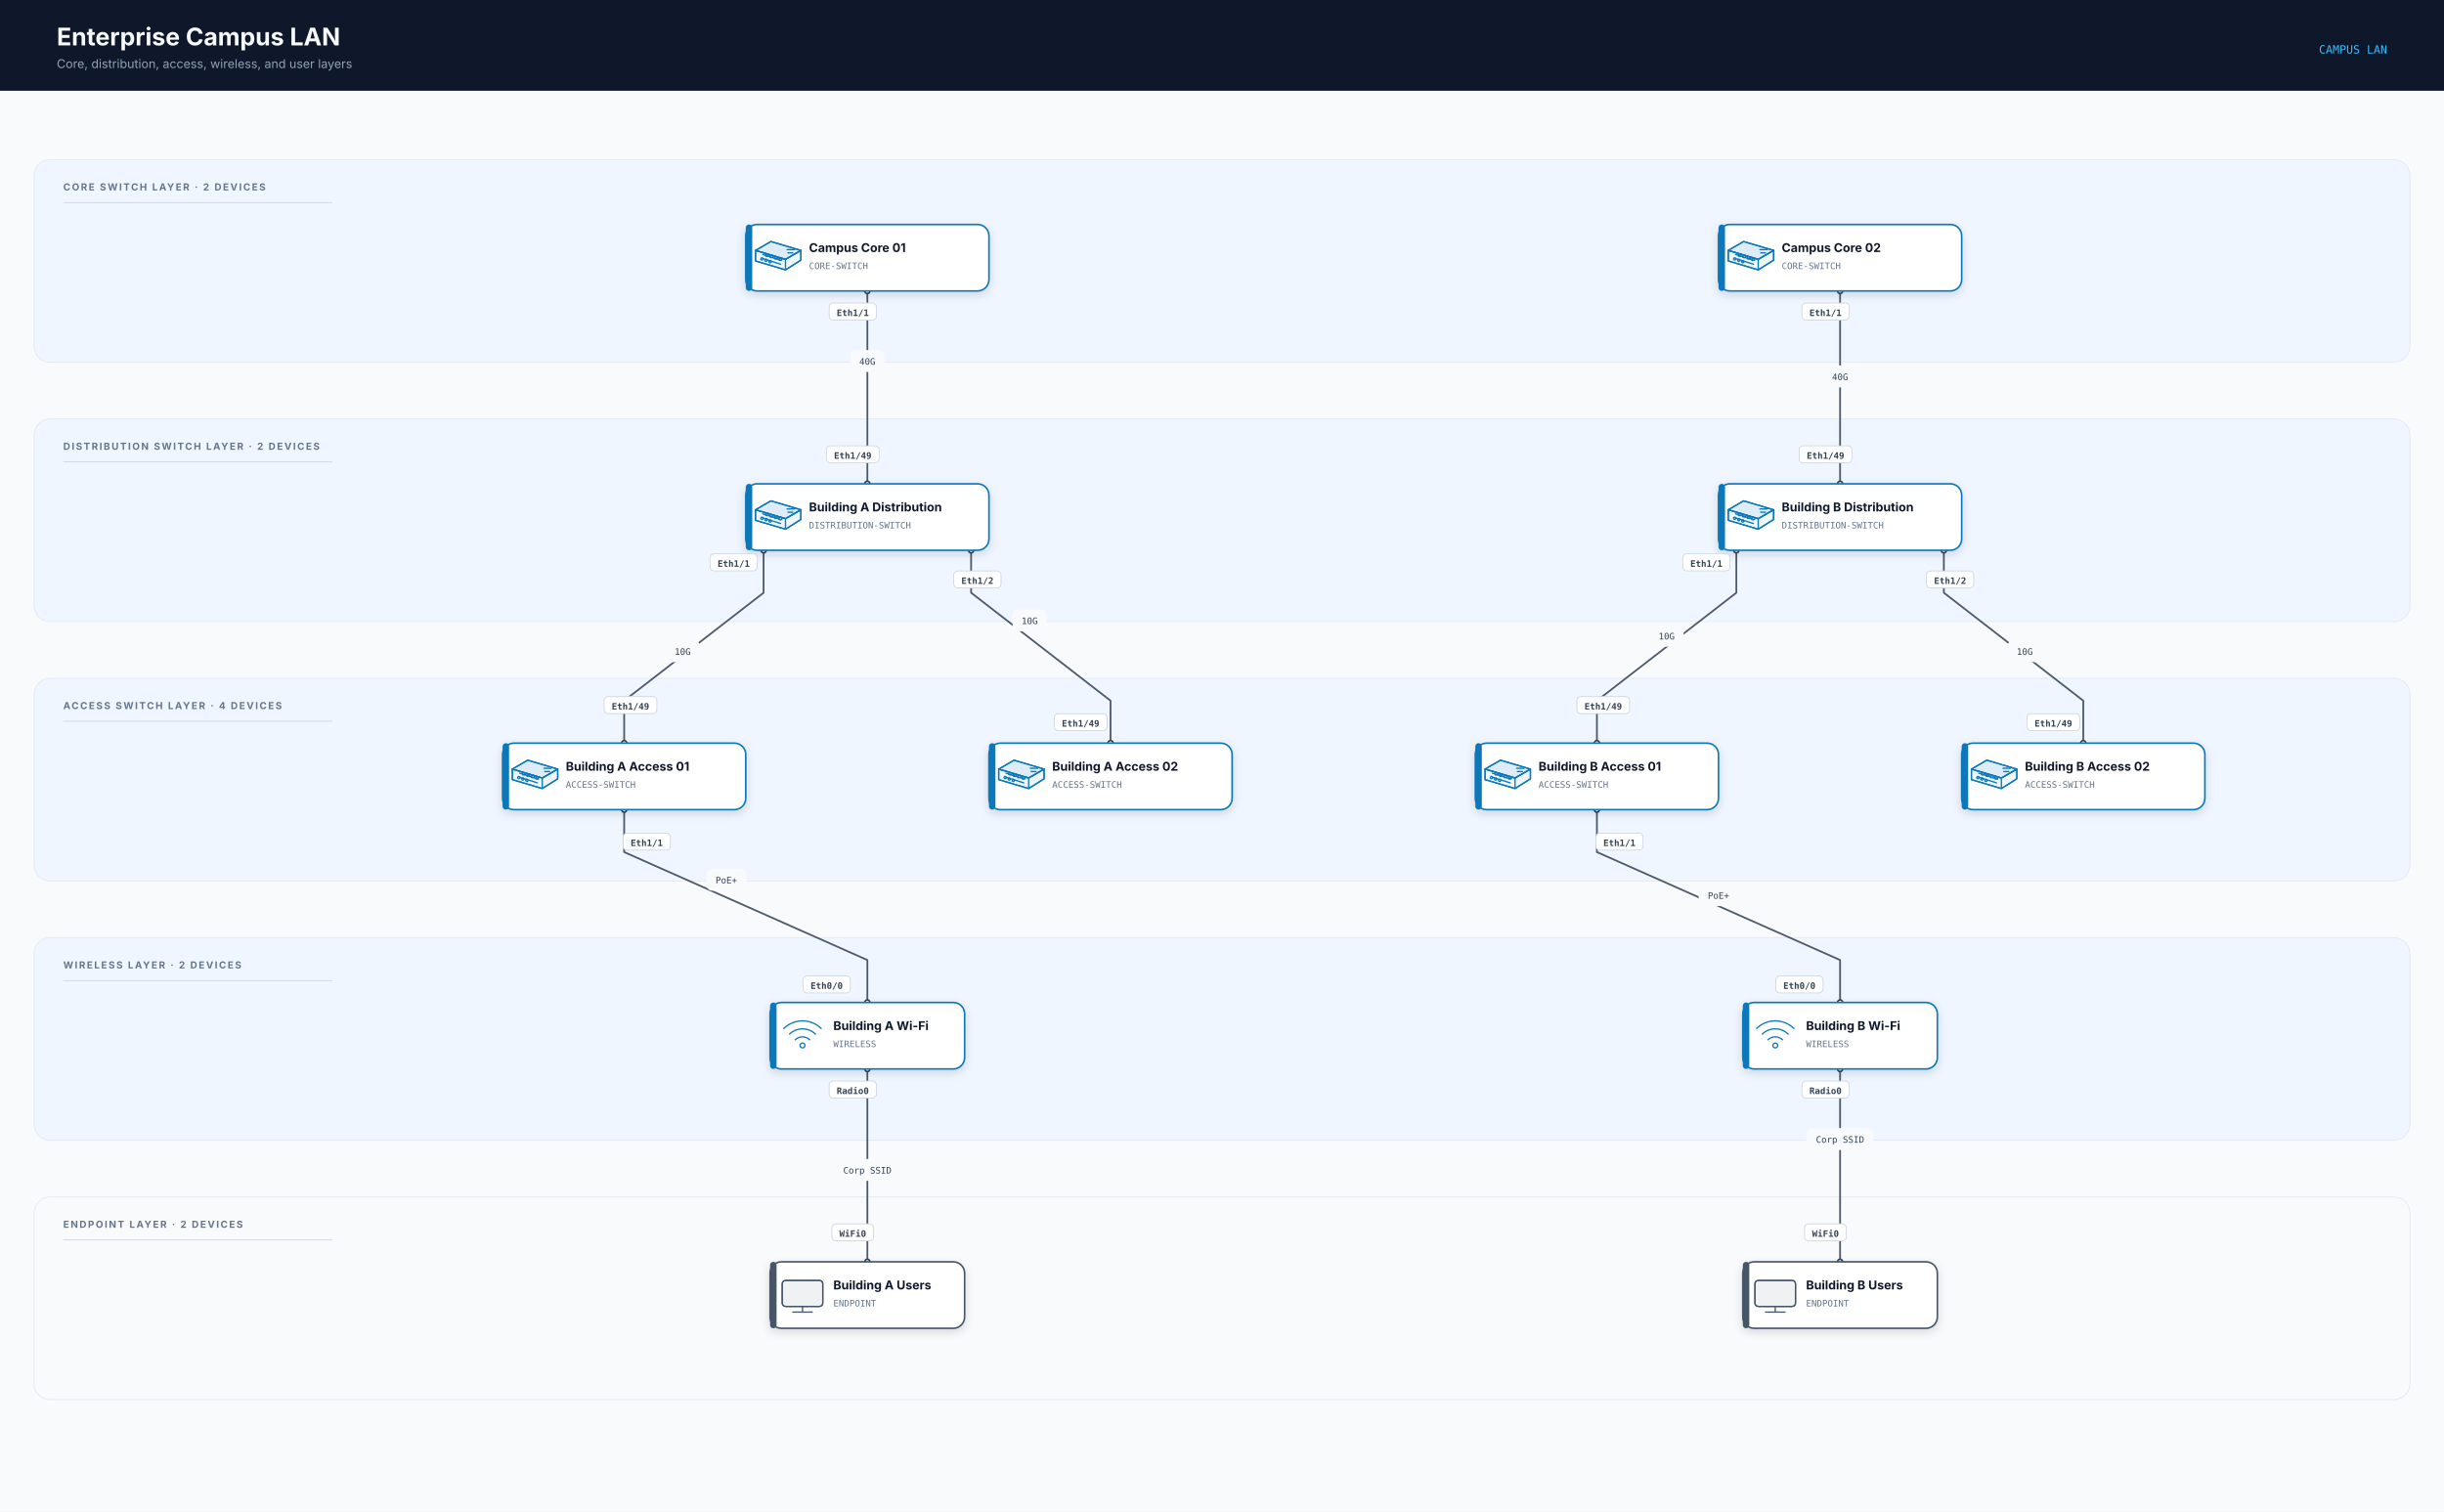
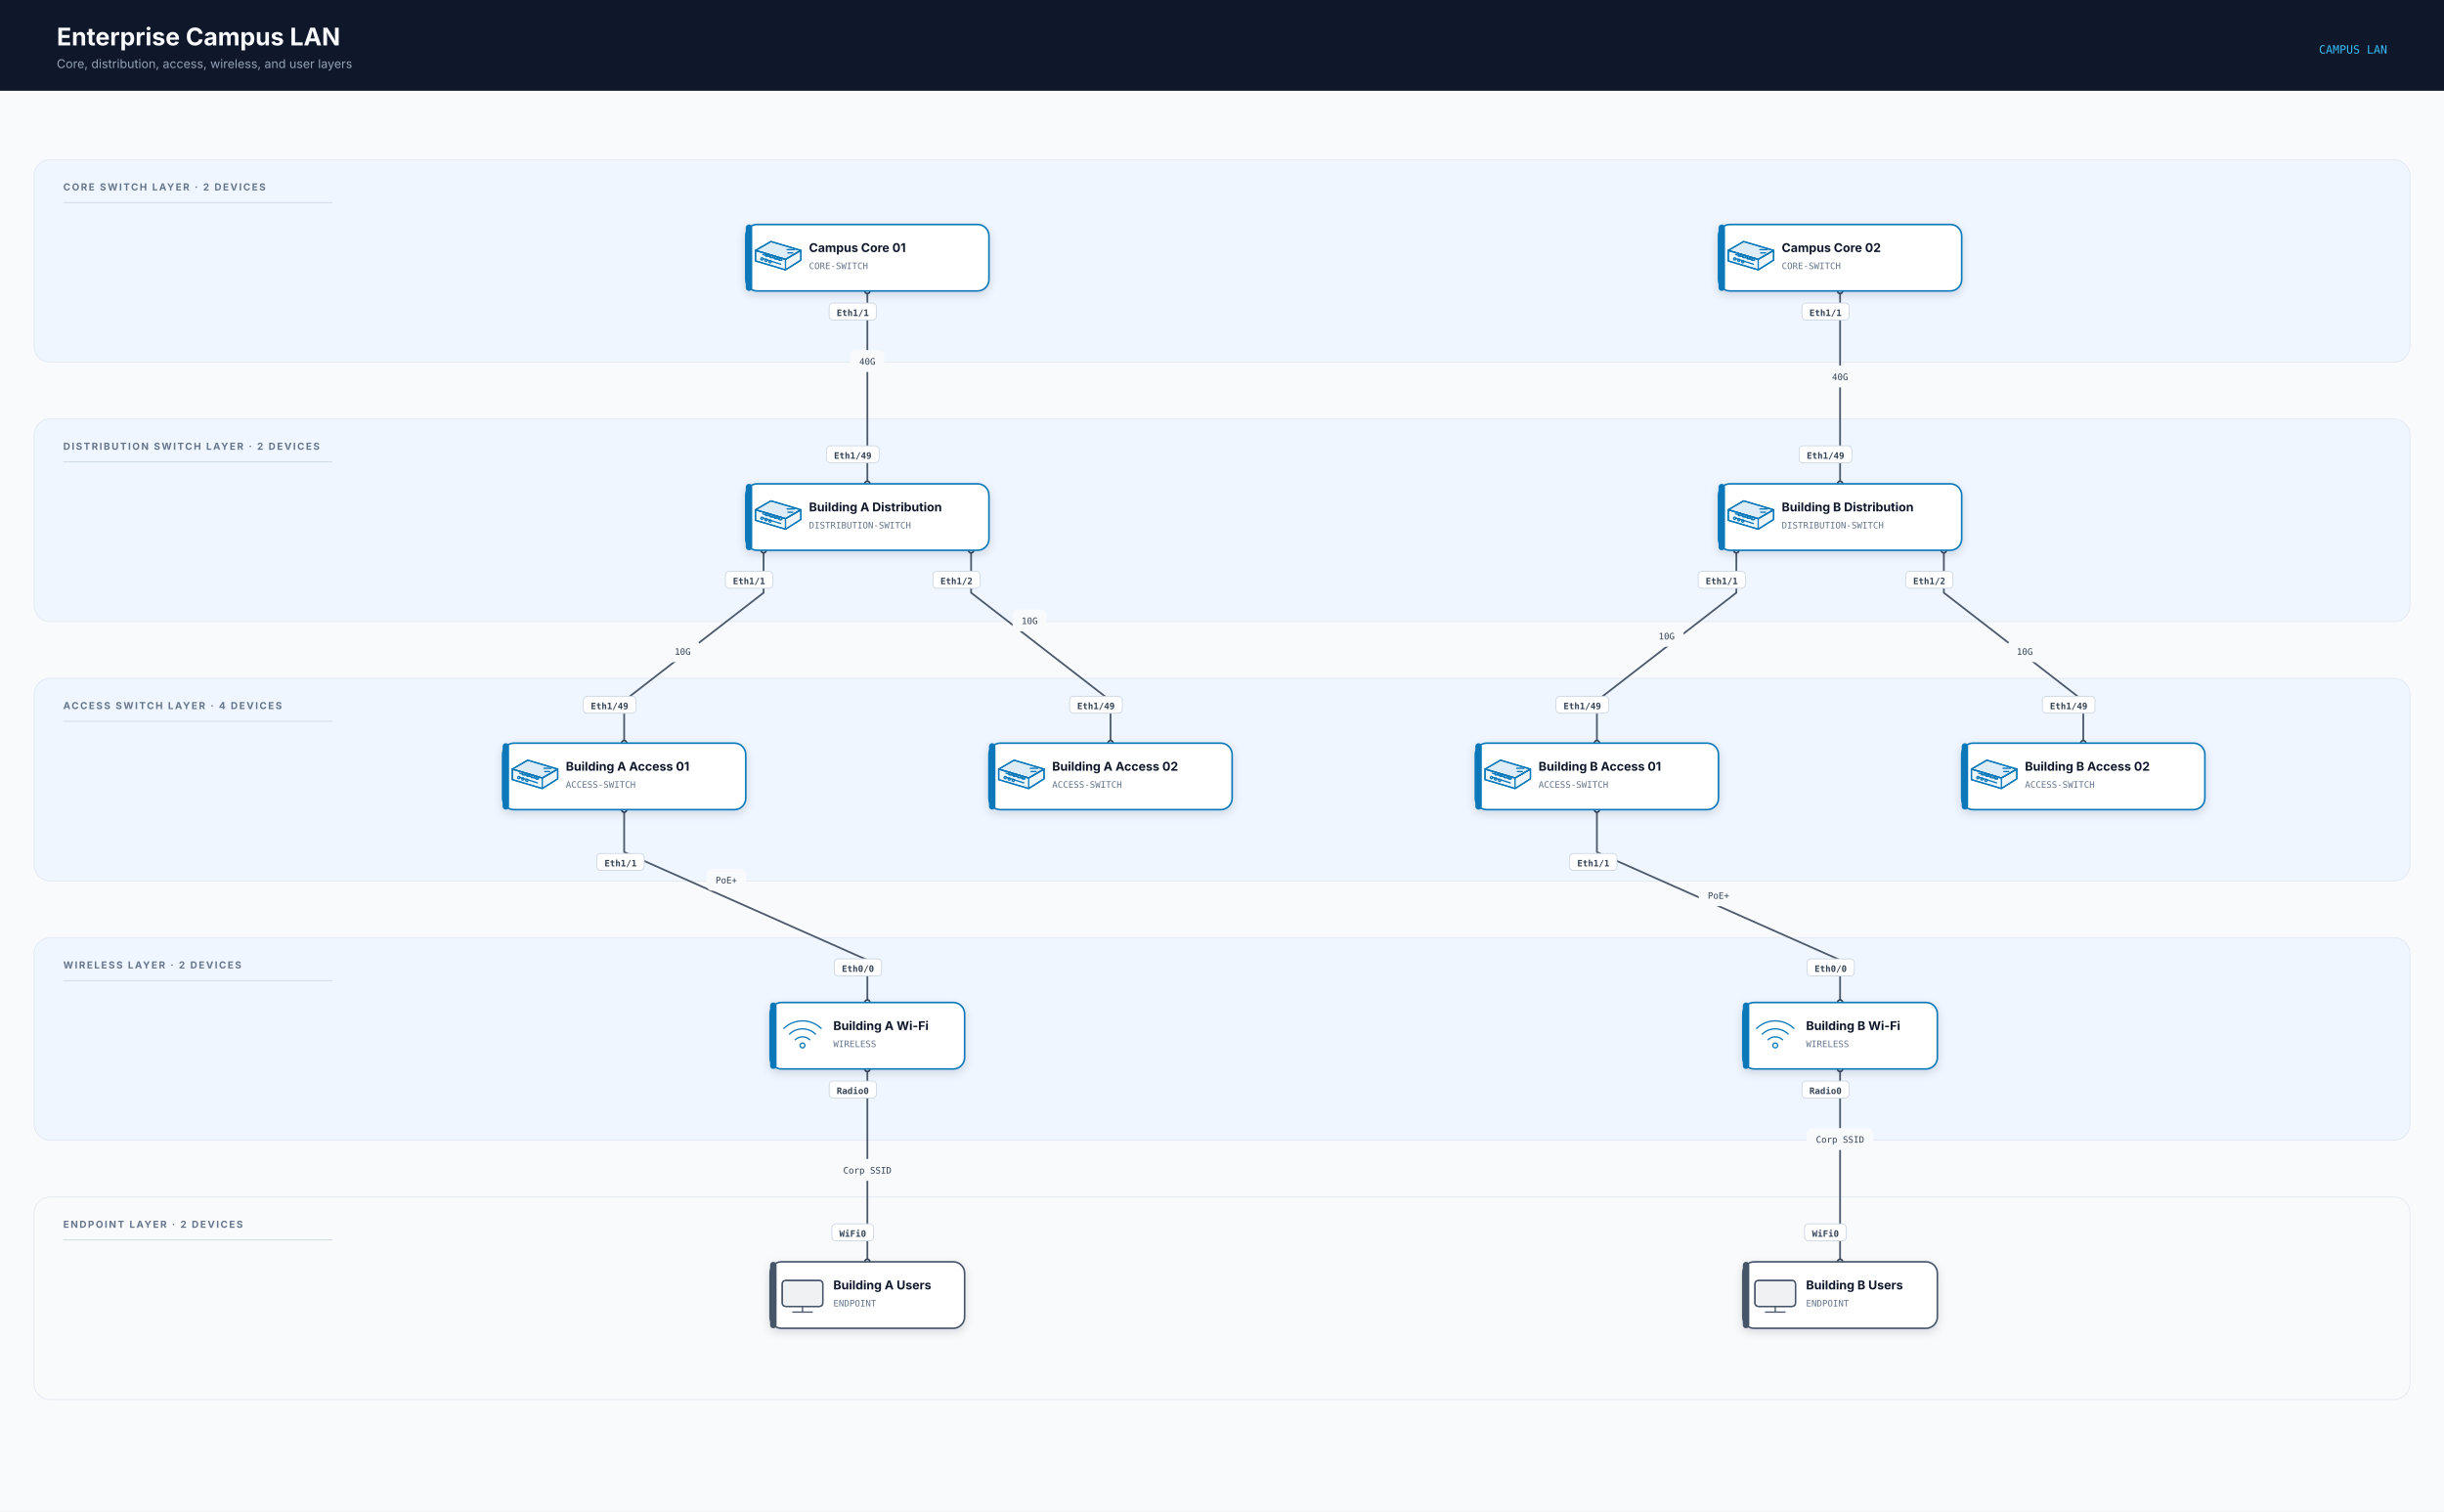
<svg xmlns="http://www.w3.org/2000/svg" class="theme-light" width="3015" height="1865" viewBox="0 0 3015 1865" role="img" shape-rendering="geometricPrecision">
  <defs>
    <filter id="shadow" x="-20%" y="-20%" width="140%" height="150%">
      <feDropShadow dx="0" dy="4" stdDeviation="6" flood-color="#0f172a" flood-opacity=".14" />
    </filter>
  </defs>
  <rect width="100%" height="100%" fill="#f8fafc" />
  <rect x="0" y="0" width="3015" height="112" fill="#0f172a" />
  <text x="70" y="56" fill="#f8fafc" font-family="Inter,Segoe UI,sans-serif" font-size="30" font-weight="700">Enterprise Campus LAN</text>
  <text x="70" y="84" fill="#94a3b8" font-family="Inter,Segoe UI,sans-serif" font-size="15">Core, distribution, access, wireless, and user layers</text>
  <text x="2945" y="66" text-anchor="end" fill="#38bdf8" font-family="ui-monospace,SFMono-Regular,monospace" font-size="14">CAMPUS LAN</text>
  <rect x="42" y="197.0" width="2931.0" height="250.0" rx="20" fill="#eff6ff" stroke="#e2e8f0" />
  <rect x="42" y="517.0" width="2931.0" height="250.0" rx="20" fill="#eff6ff" stroke="#e2e8f0" />
  <rect x="42" y="837.0" width="2931.0" height="250.0" rx="20" fill="#eff6ff" stroke="#e2e8f0" />
  <rect x="42" y="1157.0" width="2931.0" height="250.0" rx="20" fill="#eff6ff" stroke="#e2e8f0" />
  <rect x="42" y="1477.0" width="2931.0" height="250.0" rx="20" fill="#f8fafc" stroke="#e2e8f0" />
  <g id="row-headings">
    <g class="row-heading row-heading-core-switch">
      <path d="M78 250.0 H410" stroke="#cbd5e1" stroke-width="1" />
      <text x="78" y="235.0" fill="#64748b" font-family="Inter,Segoe UI,sans-serif" font-size="12" font-weight="700" letter-spacing="1.8">CORE SWITCH LAYER · 2 DEVICES</text>
    </g>
    <g class="row-heading row-heading-distribution-switch">
      <path d="M78 570.0 H410" stroke="#cbd5e1" stroke-width="1" />
      <text x="78" y="555.0" fill="#64748b" font-family="Inter,Segoe UI,sans-serif" font-size="12" font-weight="700" letter-spacing="1.8">DISTRIBUTION SWITCH LAYER · 2 DEVICES</text>
    </g>
    <g class="row-heading row-heading-access-switch">
      <path d="M78 890.0 H410" stroke="#cbd5e1" stroke-width="1" />
      <text x="78" y="875.0" fill="#64748b" font-family="Inter,Segoe UI,sans-serif" font-size="12" font-weight="700" letter-spacing="1.8">ACCESS SWITCH LAYER · 4 DEVICES</text>
    </g>
    <g class="row-heading row-heading-wireless">
      <path d="M78 1210.0 H410" stroke="#cbd5e1" stroke-width="1" />
      <text x="78" y="1195.0" fill="#64748b" font-family="Inter,Segoe UI,sans-serif" font-size="12" font-weight="700" letter-spacing="1.8">WIRELESS LAYER · 2 DEVICES</text>
    </g>
    <g class="row-heading row-heading-endpoint">
      <path d="M78 1530.0 H410" stroke="#cbd5e1" stroke-width="1" />
      <text x="78" y="1515.0" fill="#64748b" font-family="Inter,Segoe UI,sans-serif" font-size="12" font-weight="700" letter-spacing="1.8">ENDPOINT LAYER · 2 DEVICES</text>
    </g>
  </g>
  <g id="links">
    <g id="link-1" data-netdiag-kind="link">
      <path d="M 1070.0 359.0 V 411.4 L 1070.0 544.6 V 597.0" fill="none" stroke="#334155" stroke-width="2.2" stroke-linecap="round" stroke-linejoin="round" opacity=".86" />
      <circle cx="1070.0" cy="359.0" r="3.2" fill="#ffffff" stroke="#334155" stroke-width="2" />
      <circle cx="1070.0" cy="597.0" r="3.2" fill="#ffffff" stroke="#334155" stroke-width="2" />
    </g>
    <g id="link-2" data-netdiag-kind="link">
      <path d="M 2270.0 359.0 V 411.4 L 2270.0 544.6 V 597.0" fill="none" stroke="#334155" stroke-width="2.2" stroke-linecap="round" stroke-linejoin="round" opacity=".86" />
      <circle cx="2270.0" cy="359.0" r="3.2" fill="#ffffff" stroke="#334155" stroke-width="2" />
      <circle cx="2270.0" cy="597.0" r="3.2" fill="#ffffff" stroke="#334155" stroke-width="2" />
    </g>
    <g id="link-3" data-netdiag-kind="link">
      <path d="M 942.0 679.0 V 731.4 L 770.0 864.6 V 917.0" fill="none" stroke="#334155" stroke-width="2.2" stroke-linecap="round" stroke-linejoin="round" opacity=".86" />
      <circle cx="942.0" cy="679.0" r="3.2" fill="#ffffff" stroke="#334155" stroke-width="2" />
      <circle cx="770.0" cy="917.0" r="3.2" fill="#ffffff" stroke="#334155" stroke-width="2" />
    </g>
    <g id="link-4" data-netdiag-kind="link">
      <path d="M 1198.0 679.0 V 731.4 L 1370.0 864.6 V 917.0" fill="none" stroke="#334155" stroke-width="2.2" stroke-linecap="round" stroke-linejoin="round" opacity=".86" />
      <circle cx="1198.0" cy="679.0" r="3.2" fill="#ffffff" stroke="#334155" stroke-width="2" />
      <circle cx="1370.0" cy="917.0" r="3.2" fill="#ffffff" stroke="#334155" stroke-width="2" />
    </g>
    <g id="link-5" data-netdiag-kind="link">
      <path d="M 2142.0 679.0 V 731.4 L 1970.0 864.6 V 917.0" fill="none" stroke="#334155" stroke-width="2.2" stroke-linecap="round" stroke-linejoin="round" opacity=".86" />
      <circle cx="2142.0" cy="679.0" r="3.2" fill="#ffffff" stroke="#334155" stroke-width="2" />
      <circle cx="1970.0" cy="917.0" r="3.2" fill="#ffffff" stroke="#334155" stroke-width="2" />
    </g>
    <g id="link-6" data-netdiag-kind="link">
      <path d="M 2398.0 679.0 V 731.4 L 2570.0 864.6 V 917.0" fill="none" stroke="#334155" stroke-width="2.2" stroke-linecap="round" stroke-linejoin="round" opacity=".86" />
      <circle cx="2398.0" cy="679.0" r="3.2" fill="#ffffff" stroke="#334155" stroke-width="2" />
      <circle cx="2570.0" cy="917.0" r="3.2" fill="#ffffff" stroke="#334155" stroke-width="2" />
    </g>
    <g id="link-7" data-netdiag-kind="link">
      <path d="M 770.0 999.0 V 1051.4 L 1070.0 1184.6 V 1237.0" fill="none" stroke="#334155" stroke-width="2.2" stroke-linecap="round" stroke-linejoin="round" opacity=".86" />
      <circle cx="770.0" cy="999.0" r="3.2" fill="#ffffff" stroke="#334155" stroke-width="2" />
      <circle cx="1070.0" cy="1237.0" r="3.2" fill="#ffffff" stroke="#334155" stroke-width="2" />
    </g>
    <g id="link-8" data-netdiag-kind="link">
      <path d="M 1970.0 999.0 V 1051.4 L 2270.0 1184.6 V 1237.0" fill="none" stroke="#334155" stroke-width="2.2" stroke-linecap="round" stroke-linejoin="round" opacity=".86" />
      <circle cx="1970.0" cy="999.0" r="3.2" fill="#ffffff" stroke="#334155" stroke-width="2" />
      <circle cx="2270.0" cy="1237.0" r="3.2" fill="#ffffff" stroke="#334155" stroke-width="2" />
    </g>
    <g id="link-9" data-netdiag-kind="link">
      <path d="M 1070.0 1319.0 V 1371.4 L 1070.0 1504.6 V 1557.0" fill="none" stroke="#334155" stroke-width="2.2" stroke-linecap="round" stroke-linejoin="round" opacity=".86" />
      <circle cx="1070.0" cy="1319.0" r="3.2" fill="#ffffff" stroke="#334155" stroke-width="2" />
      <circle cx="1070.0" cy="1557.0" r="3.2" fill="#ffffff" stroke="#334155" stroke-width="2" />
    </g>
    <g id="link-10" data-netdiag-kind="link">
      <path d="M 2270.0 1319.0 V 1371.4 L 2270.0 1504.6 V 1557.0" fill="none" stroke="#334155" stroke-width="2.2" stroke-linecap="round" stroke-linejoin="round" opacity=".86" />
      <circle cx="2270.0" cy="1319.0" r="3.2" fill="#ffffff" stroke="#334155" stroke-width="2" />
      <circle cx="2270.0" cy="1557.0" r="3.2" fill="#ffffff" stroke="#334155" stroke-width="2" />
    </g>
  </g>
  <g id="nodes">
    <g id="access-a1" data-netdiag-kind="node" filter="url(#shadow)">
      <rect x="620.0" y="917.0" width="300.0" height="82.0" rx="14" fill="#ffffff" stroke="#0878b9" stroke-width="2" />
      <rect x="620.0" y="917.0" width="8" height="82.0" rx="4" fill="#0878b9" />
      <g class="device-icon device-icon-access-switch" transform="translate(660.0 958.0)" stroke="#0878b9" fill="none" stroke-width="1.6" stroke-linecap="round" stroke-linejoin="round">
        <path d="M-28 -9 -9 -20 28 -9 9 2Z" fill="#0878b9" fill-opacity=".14" />
        <path d="M-28 -9 9 2 28 -9v12L9 15-28 4Z" fill="#0878b9" fill-opacity=".07" />
        <path d="M-28 -9 -9 -20 28 -9 9 2Z" />
        <path d="M-28 -9v13L9 15 28 3v-12M9 2v13" />
        <path d="M-19 -4 3 3M-19 1 3 8" />
        <rect x="-15.5" y="-4.5" width="3.5" height="2.7" rx=".5" />
        <rect x="-10" y="-2.8" width="3.5" height="2.7" rx=".5" />
        <rect x="-4.5" y="-1.1" width="3.5" height="2.7" rx=".5" />
        <rect x="1" y=".6" width="3.5" height="2.7" rx=".5" />
        <circle cx="-20" cy="1.5" r="1.4" />
        <circle cx="-15" cy="3.2" r="1.4" />
        <circle cx="-10" cy="4.9" r="1.4" />
        <path d="M11 -10h9M12 -6h6" />
      </g>
      <text class="node-title" x="698.0" y="951.0" fill="#0f172a" font-family="Inter,Segoe UI,Arial,sans-serif" font-size="15" font-weight="700">Building A Access 01</text>
      <text x="698.0" y="972.0" fill="#64748b" font-family="ui-monospace,SFMono-Regular,monospace" font-size="11">ACCESS-SWITCH</text>
    </g>
    <g id="access-a2" data-netdiag-kind="node" filter="url(#shadow)">
      <rect x="1220.0" y="917.0" width="300.0" height="82.0" rx="14" fill="#ffffff" stroke="#0878b9" stroke-width="2" />
      <rect x="1220.0" y="917.0" width="8" height="82.0" rx="4" fill="#0878b9" />
      <g class="device-icon device-icon-access-switch" transform="translate(1260.0 958.0)" stroke="#0878b9" fill="none" stroke-width="1.6" stroke-linecap="round" stroke-linejoin="round">
        <path d="M-28 -9 -9 -20 28 -9 9 2Z" fill="#0878b9" fill-opacity=".14" />
        <path d="M-28 -9 9 2 28 -9v12L9 15-28 4Z" fill="#0878b9" fill-opacity=".07" />
        <path d="M-28 -9 -9 -20 28 -9 9 2Z" />
        <path d="M-28 -9v13L9 15 28 3v-12M9 2v13" />
        <path d="M-19 -4 3 3M-19 1 3 8" />
        <rect x="-15.5" y="-4.5" width="3.5" height="2.7" rx=".5" />
        <rect x="-10" y="-2.8" width="3.5" height="2.7" rx=".5" />
        <rect x="-4.5" y="-1.1" width="3.5" height="2.7" rx=".5" />
        <rect x="1" y=".6" width="3.5" height="2.7" rx=".5" />
        <circle cx="-20" cy="1.5" r="1.4" />
        <circle cx="-15" cy="3.2" r="1.4" />
        <circle cx="-10" cy="4.9" r="1.4" />
        <path d="M11 -10h9M12 -6h6" />
      </g>
      <text class="node-title" x="1298.0" y="951.0" fill="#0f172a" font-family="Inter,Segoe UI,Arial,sans-serif" font-size="15" font-weight="700">Building A Access 02</text>
      <text x="1298.0" y="972.0" fill="#64748b" font-family="ui-monospace,SFMono-Regular,monospace" font-size="11">ACCESS-SWITCH</text>
    </g>
    <g id="access-b1" data-netdiag-kind="node" filter="url(#shadow)">
      <rect x="1820.0" y="917.0" width="300.0" height="82.0" rx="14" fill="#ffffff" stroke="#0878b9" stroke-width="2" />
      <rect x="1820.0" y="917.0" width="8" height="82.0" rx="4" fill="#0878b9" />
      <g class="device-icon device-icon-access-switch" transform="translate(1860.0 958.0)" stroke="#0878b9" fill="none" stroke-width="1.6" stroke-linecap="round" stroke-linejoin="round">
        <path d="M-28 -9 -9 -20 28 -9 9 2Z" fill="#0878b9" fill-opacity=".14" />
        <path d="M-28 -9 9 2 28 -9v12L9 15-28 4Z" fill="#0878b9" fill-opacity=".07" />
        <path d="M-28 -9 -9 -20 28 -9 9 2Z" />
        <path d="M-28 -9v13L9 15 28 3v-12M9 2v13" />
        <path d="M-19 -4 3 3M-19 1 3 8" />
        <rect x="-15.5" y="-4.5" width="3.5" height="2.7" rx=".5" />
        <rect x="-10" y="-2.8" width="3.5" height="2.7" rx=".5" />
        <rect x="-4.5" y="-1.1" width="3.5" height="2.7" rx=".5" />
        <rect x="1" y=".6" width="3.5" height="2.7" rx=".5" />
        <circle cx="-20" cy="1.5" r="1.4" />
        <circle cx="-15" cy="3.2" r="1.4" />
        <circle cx="-10" cy="4.9" r="1.4" />
        <path d="M11 -10h9M12 -6h6" />
      </g>
      <text class="node-title" x="1898.0" y="951.0" fill="#0f172a" font-family="Inter,Segoe UI,Arial,sans-serif" font-size="15" font-weight="700">Building B Access 01</text>
      <text x="1898.0" y="972.0" fill="#64748b" font-family="ui-monospace,SFMono-Regular,monospace" font-size="11">ACCESS-SWITCH</text>
    </g>
    <g id="access-b2" data-netdiag-kind="node" filter="url(#shadow)">
      <rect x="2420.0" y="917.0" width="300.0" height="82.0" rx="14" fill="#ffffff" stroke="#0878b9" stroke-width="2" />
      <rect x="2420.0" y="917.0" width="8" height="82.0" rx="4" fill="#0878b9" />
      <g class="device-icon device-icon-access-switch" transform="translate(2460.0 958.0)" stroke="#0878b9" fill="none" stroke-width="1.6" stroke-linecap="round" stroke-linejoin="round">
        <path d="M-28 -9 -9 -20 28 -9 9 2Z" fill="#0878b9" fill-opacity=".14" />
        <path d="M-28 -9 9 2 28 -9v12L9 15-28 4Z" fill="#0878b9" fill-opacity=".07" />
        <path d="M-28 -9 -9 -20 28 -9 9 2Z" />
        <path d="M-28 -9v13L9 15 28 3v-12M9 2v13" />
        <path d="M-19 -4 3 3M-19 1 3 8" />
        <rect x="-15.5" y="-4.5" width="3.5" height="2.7" rx=".5" />
        <rect x="-10" y="-2.8" width="3.5" height="2.7" rx=".5" />
        <rect x="-4.5" y="-1.1" width="3.5" height="2.7" rx=".5" />
        <rect x="1" y=".6" width="3.5" height="2.7" rx=".5" />
        <circle cx="-20" cy="1.5" r="1.4" />
        <circle cx="-15" cy="3.2" r="1.4" />
        <circle cx="-10" cy="4.9" r="1.4" />
        <path d="M11 -10h9M12 -6h6" />
      </g>
      <text class="node-title" x="2498.0" y="951.0" fill="#0f172a" font-family="Inter,Segoe UI,Arial,sans-serif" font-size="15" font-weight="700">Building B Access 02</text>
      <text x="2498.0" y="972.0" fill="#64748b" font-family="ui-monospace,SFMono-Regular,monospace" font-size="11">ACCESS-SWITCH</text>
    </g>
    <g id="core-01" data-netdiag-kind="node" filter="url(#shadow)">
      <rect x="920.0" y="277.0" width="300.0" height="82.0" rx="14" fill="#ffffff" stroke="#0878b9" stroke-width="2" />
      <rect x="920.0" y="277.0" width="8" height="82.0" rx="4" fill="#0878b9" />
      <g class="device-icon device-icon-core-switch" transform="translate(960.0 318.0)" stroke="#0878b9" fill="none" stroke-width="1.6" stroke-linecap="round" stroke-linejoin="round">
        <path d="M-28 -9 -9 -20 28 -9 9 2Z" fill="#0878b9" fill-opacity=".14" />
        <path d="M-28 -9 9 2 28 -9v12L9 15-28 4Z" fill="#0878b9" fill-opacity=".07" />
        <path d="M-28 -9 -9 -20 28 -9 9 2Z" />
        <path d="M-28 -9v13L9 15 28 3v-12M9 2v13" />
        <path d="M-19 -4 3 3M-19 1 3 8" />
        <rect x="-15.5" y="-4.5" width="3.5" height="2.7" rx=".5" />
        <rect x="-10" y="-2.8" width="3.5" height="2.7" rx=".5" />
        <rect x="-4.5" y="-1.1" width="3.5" height="2.7" rx=".5" />
        <rect x="1" y=".6" width="3.5" height="2.7" rx=".5" />
        <circle cx="-20" cy="1.5" r="1.4" />
        <circle cx="-15" cy="3.2" r="1.4" />
        <circle cx="-10" cy="4.9" r="1.4" />
        <path d="M11 -10h9M12 -6h6" />
      </g>
      <text class="node-title" x="998.0" y="311.0" fill="#0f172a" font-family="Inter,Segoe UI,Arial,sans-serif" font-size="15" font-weight="700">Campus Core 01</text>
      <text x="998.0" y="332.0" fill="#64748b" font-family="ui-monospace,SFMono-Regular,monospace" font-size="11">CORE-SWITCH</text>
    </g>
    <g id="core-02" data-netdiag-kind="node" filter="url(#shadow)">
      <rect x="2120.0" y="277.0" width="300.0" height="82.0" rx="14" fill="#ffffff" stroke="#0878b9" stroke-width="2" />
      <rect x="2120.0" y="277.0" width="8" height="82.0" rx="4" fill="#0878b9" />
      <g class="device-icon device-icon-core-switch" transform="translate(2160.0 318.0)" stroke="#0878b9" fill="none" stroke-width="1.6" stroke-linecap="round" stroke-linejoin="round">
        <path d="M-28 -9 -9 -20 28 -9 9 2Z" fill="#0878b9" fill-opacity=".14" />
        <path d="M-28 -9 9 2 28 -9v12L9 15-28 4Z" fill="#0878b9" fill-opacity=".07" />
        <path d="M-28 -9 -9 -20 28 -9 9 2Z" />
        <path d="M-28 -9v13L9 15 28 3v-12M9 2v13" />
        <path d="M-19 -4 3 3M-19 1 3 8" />
        <rect x="-15.5" y="-4.5" width="3.5" height="2.7" rx=".5" />
        <rect x="-10" y="-2.8" width="3.5" height="2.7" rx=".5" />
        <rect x="-4.5" y="-1.1" width="3.5" height="2.7" rx=".5" />
        <rect x="1" y=".6" width="3.5" height="2.7" rx=".5" />
        <circle cx="-20" cy="1.5" r="1.4" />
        <circle cx="-15" cy="3.2" r="1.4" />
        <circle cx="-10" cy="4.9" r="1.4" />
        <path d="M11 -10h9M12 -6h6" />
      </g>
      <text class="node-title" x="2198.0" y="311.0" fill="#0f172a" font-family="Inter,Segoe UI,Arial,sans-serif" font-size="15" font-weight="700">Campus Core 02</text>
      <text x="2198.0" y="332.0" fill="#64748b" font-family="ui-monospace,SFMono-Regular,monospace" font-size="11">CORE-SWITCH</text>
    </g>
    <g id="dist-a" data-netdiag-kind="node" filter="url(#shadow)">
      <rect x="920.0" y="597.0" width="300.0" height="82.0" rx="14" fill="#ffffff" stroke="#0878b9" stroke-width="2" />
      <rect x="920.0" y="597.0" width="8" height="82.0" rx="4" fill="#0878b9" />
      <g class="device-icon device-icon-distribution-switch" transform="translate(960.0 638.0)" stroke="#0878b9" fill="none" stroke-width="1.6" stroke-linecap="round" stroke-linejoin="round">
        <path d="M-28 -9 -9 -20 28 -9 9 2Z" fill="#0878b9" fill-opacity=".14" />
        <path d="M-28 -9 9 2 28 -9v12L9 15-28 4Z" fill="#0878b9" fill-opacity=".07" />
        <path d="M-28 -9 -9 -20 28 -9 9 2Z" />
        <path d="M-28 -9v13L9 15 28 3v-12M9 2v13" />
        <path d="M-19 -4 3 3M-19 1 3 8" />
        <rect x="-15.5" y="-4.5" width="3.5" height="2.7" rx=".5" />
        <rect x="-10" y="-2.8" width="3.5" height="2.7" rx=".5" />
        <rect x="-4.5" y="-1.1" width="3.5" height="2.7" rx=".5" />
        <rect x="1" y=".6" width="3.5" height="2.7" rx=".5" />
        <circle cx="-20" cy="1.5" r="1.4" />
        <circle cx="-15" cy="3.2" r="1.4" />
        <circle cx="-10" cy="4.9" r="1.4" />
        <path d="M11 -10h9M12 -6h6" />
      </g>
      <text class="node-title" x="998.0" y="631.0" fill="#0f172a" font-family="Inter,Segoe UI,Arial,sans-serif" font-size="15" font-weight="700">Building A Distribution</text>
      <text x="998.0" y="652.0" fill="#64748b" font-family="ui-monospace,SFMono-Regular,monospace" font-size="11">DISTRIBUTION-SWITCH</text>
    </g>
    <g id="dist-b" data-netdiag-kind="node" filter="url(#shadow)">
      <rect x="2120.0" y="597.0" width="300.0" height="82.0" rx="14" fill="#ffffff" stroke="#0878b9" stroke-width="2" />
      <rect x="2120.0" y="597.0" width="8" height="82.0" rx="4" fill="#0878b9" />
      <g class="device-icon device-icon-distribution-switch" transform="translate(2160.0 638.0)" stroke="#0878b9" fill="none" stroke-width="1.6" stroke-linecap="round" stroke-linejoin="round">
        <path d="M-28 -9 -9 -20 28 -9 9 2Z" fill="#0878b9" fill-opacity=".14" />
        <path d="M-28 -9 9 2 28 -9v12L9 15-28 4Z" fill="#0878b9" fill-opacity=".07" />
        <path d="M-28 -9 -9 -20 28 -9 9 2Z" />
        <path d="M-28 -9v13L9 15 28 3v-12M9 2v13" />
        <path d="M-19 -4 3 3M-19 1 3 8" />
        <rect x="-15.5" y="-4.5" width="3.5" height="2.7" rx=".5" />
        <rect x="-10" y="-2.8" width="3.5" height="2.7" rx=".5" />
        <rect x="-4.5" y="-1.1" width="3.5" height="2.7" rx=".5" />
        <rect x="1" y=".6" width="3.5" height="2.7" rx=".5" />
        <circle cx="-20" cy="1.5" r="1.4" />
        <circle cx="-15" cy="3.2" r="1.4" />
        <circle cx="-10" cy="4.9" r="1.4" />
        <path d="M11 -10h9M12 -6h6" />
      </g>
      <text class="node-title" x="2198.0" y="631.0" fill="#0f172a" font-family="Inter,Segoe UI,Arial,sans-serif" font-size="15" font-weight="700">Building B Distribution</text>
      <text x="2198.0" y="652.0" fill="#64748b" font-family="ui-monospace,SFMono-Regular,monospace" font-size="11">DISTRIBUTION-SWITCH</text>
    </g>
    <g id="users-a" data-netdiag-kind="node" filter="url(#shadow)">
      <rect x="950.0" y="1557.0" width="240.0" height="82.0" rx="14" fill="#ffffff" stroke="#475569" stroke-width="2" />
      <rect x="950.0" y="1557.0" width="8" height="82.0" rx="4" fill="#475569" />
      <g class="device-icon device-icon-users" transform="translate(990.0 1598.0)" stroke="#475569" fill="none" stroke-width="1.6" stroke-linecap="round" stroke-linejoin="round">
        <rect x="-25" y="-18" width="50" height="32" rx="4" fill="#475569" fill-opacity=".08" />
        <rect x="-25" y="-18" width="50" height="32" rx="4" />
        <path d="M-12 21h24M0 14v7" />
      </g>
      <text class="node-title" x="1028.0" y="1591.0" fill="#0f172a" font-family="Inter,Segoe UI,Arial,sans-serif" font-size="15" font-weight="700">Building A Users</text>
      <text x="1028.0" y="1612.0" fill="#64748b" font-family="ui-monospace,SFMono-Regular,monospace" font-size="11">ENDPOINT</text>
    </g>
    <g id="users-b" data-netdiag-kind="node" filter="url(#shadow)">
      <rect x="2150.0" y="1557.0" width="240.0" height="82.0" rx="14" fill="#ffffff" stroke="#475569" stroke-width="2" />
      <rect x="2150.0" y="1557.0" width="8" height="82.0" rx="4" fill="#475569" />
      <g class="device-icon device-icon-users" transform="translate(2190.0 1598.0)" stroke="#475569" fill="none" stroke-width="1.6" stroke-linecap="round" stroke-linejoin="round">
        <rect x="-25" y="-18" width="50" height="32" rx="4" fill="#475569" fill-opacity=".08" />
        <rect x="-25" y="-18" width="50" height="32" rx="4" />
        <path d="M-12 21h24M0 14v7" />
      </g>
      <text class="node-title" x="2228.0" y="1591.0" fill="#0f172a" font-family="Inter,Segoe UI,Arial,sans-serif" font-size="15" font-weight="700">Building B Users</text>
      <text x="2228.0" y="1612.0" fill="#64748b" font-family="ui-monospace,SFMono-Regular,monospace" font-size="11">ENDPOINT</text>
    </g>
    <g id="wlan-a" data-netdiag-kind="node" filter="url(#shadow)">
      <rect x="950.0" y="1237.0" width="240.0" height="82.0" rx="14" fill="#ffffff" stroke="#0878b9" stroke-width="2" />
      <rect x="950.0" y="1237.0" width="8" height="82.0" rx="4" fill="#0878b9" />
      <g class="device-icon device-icon-wireless" transform="translate(990.0 1278.0)" stroke="#0878b9" fill="none" stroke-width="1.6" stroke-linecap="round" stroke-linejoin="round">
        <circle cx="0" cy="12" r="3" />
        <path d="M-9 5a13 13 0 0 1 18 0M-16-2a23 23 0 0 1 32 0M-23-9a33 33 0 0 1 46 0" />
      </g>
      <text class="node-title" x="1028.0" y="1271.0" fill="#0f172a" font-family="Inter,Segoe UI,Arial,sans-serif" font-size="15" font-weight="700">Building A Wi-Fi</text>
      <text x="1028.0" y="1292.0" fill="#64748b" font-family="ui-monospace,SFMono-Regular,monospace" font-size="11">WIRELESS</text>
    </g>
    <g id="wlan-b" data-netdiag-kind="node" filter="url(#shadow)">
      <rect x="2150.0" y="1237.0" width="240.0" height="82.0" rx="14" fill="#ffffff" stroke="#0878b9" stroke-width="2" />
      <rect x="2150.0" y="1237.0" width="8" height="82.0" rx="4" fill="#0878b9" />
      <g class="device-icon device-icon-wireless" transform="translate(2190.0 1278.0)" stroke="#0878b9" fill="none" stroke-width="1.6" stroke-linecap="round" stroke-linejoin="round">
        <circle cx="0" cy="12" r="3" />
        <path d="M-9 5a13 13 0 0 1 18 0M-16-2a23 23 0 0 1 32 0M-23-9a33 33 0 0 1 46 0" />
      </g>
      <text class="node-title" x="2228.0" y="1271.0" fill="#0f172a" font-family="Inter,Segoe UI,Arial,sans-serif" font-size="15" font-weight="700">Building B Wi-Fi</text>
      <text x="2228.0" y="1292.0" fill="#64748b" font-family="ui-monospace,SFMono-Regular,monospace" font-size="11">WIRELESS</text>
    </g>
  </g>
  <g id="link-annotations" pointer-events="none">
    <g id="link-annotation-1" class="link-annotation">
      <rect class="interface-label-badge" x="1022.9" y="373.9" width="58.3" height="21.0" rx="5.0" fill="#ffffff" stroke="#cbd5e1" stroke-width="1" />
      <text class="interface-label-text" x="1052.0" y="389.9" text-anchor="middle" fill="#334155" font-family="ui-monospace,SFMono-Regular,monospace" font-size="11" font-weight="650">Eth1/1</text>
      <rect class="interface-label-badge" x="1019.5" y="550.1" width="65.0" height="21.0" rx="5.0" fill="#ffffff" stroke="#cbd5e1" stroke-width="1" />
      <text class="interface-label-text" x="1052.0" y="566.1" text-anchor="middle" fill="#334155" font-family="ui-monospace,SFMono-Regular,monospace" font-size="11" font-weight="650">Eth1/49</text>
      <rect class="label-mask" x="1050.9" y="434.0" width="38.1" height="23" rx="5" fill="#f8fafc" stroke="#f8fafc" stroke-width="4" />
      <text x="1070.0" y="450.0" text-anchor="middle" fill="#334155" font-family="ui-monospace,SFMono-Regular,monospace" font-size="11" font-weight="500">40G</text>
    </g>
    <g id="link-annotation-2" class="link-annotation">
      <rect class="interface-label-badge" x="2222.9" y="373.9" width="58.3" height="21.0" rx="5.0" fill="#ffffff" stroke="#cbd5e1" stroke-width="1" />
      <text class="interface-label-text" x="2252.0" y="389.9" text-anchor="middle" fill="#334155" font-family="ui-monospace,SFMono-Regular,monospace" font-size="11" font-weight="650">Eth1/1</text>
      <rect class="interface-label-badge" x="2219.5" y="550.1" width="65.0" height="21.0" rx="5.0" fill="#ffffff" stroke="#cbd5e1" stroke-width="1" />
      <text class="interface-label-text" x="2252.0" y="566.1" text-anchor="middle" fill="#334155" font-family="ui-monospace,SFMono-Regular,monospace" font-size="11" font-weight="650">Eth1/49</text>
      <rect class="label-mask" x="2250.9" y="453.0" width="38.1" height="23" rx="5" fill="#f8fafc" stroke="#f8fafc" stroke-width="4" />
      <text x="2270.0" y="469.0" text-anchor="middle" fill="#334155" font-family="ui-monospace,SFMono-Regular,monospace" font-size="11" font-weight="500">40G</text>
    </g>
    <g id="link-annotation-3" class="link-annotation">
-       <rect class="interface-label-badge" x="875.9" y="683.4" width="58.3" height="21.0" rx="5.0" fill="#ffffff" stroke="#cbd5e1" stroke-width="1" />
-       <text class="interface-label-text" x="905.1" y="699.4" text-anchor="middle" fill="#334155" font-family="ui-monospace,SFMono-Regular,monospace" font-size="11" font-weight="650">Eth1/1</text>
-       <rect class="interface-label-badge" x="745.3" y="859.5" width="65.0" height="21.0" rx="5.0" fill="#ffffff" stroke="#cbd5e1" stroke-width="1" />
-       <text class="interface-label-text" x="777.8" y="875.5" text-anchor="middle" fill="#334155" font-family="ui-monospace,SFMono-Regular,monospace" font-size="11" font-weight="650">Eth1/49</text>
+       <rect class="interface-label-badge" x="894.9" y="704.9" width="58.3" height="21.0" rx="5.0" fill="#ffffff" stroke="#cbd5e1" stroke-width="1" />
+       <text class="interface-label-text" x="924.0" y="720.9" text-anchor="middle" fill="#334155" font-family="ui-monospace,SFMono-Regular,monospace" font-size="11" font-weight="650">Eth1/1</text>
+       <rect class="interface-label-badge" x="719.5" y="859.1" width="65.0" height="21.0" rx="5.0" fill="#ffffff" stroke="#cbd5e1" stroke-width="1" />
+       <text class="interface-label-text" x="752.0" y="875.1" text-anchor="middle" fill="#334155" font-family="ui-monospace,SFMono-Regular,monospace" font-size="11" font-weight="650">Eth1/49</text>
      <rect class="label-mask" x="823.2" y="792.0" width="38.1" height="23" rx="5" fill="#f8fafc" stroke="#f8fafc" stroke-width="4" />
      <text x="842.2" y="808.0" text-anchor="middle" fill="#334155" font-family="ui-monospace,SFMono-Regular,monospace" font-size="11" font-weight="500">10G</text>
    </g>
    <g id="link-annotation-4" class="link-annotation">
-       <rect class="interface-label-badge" x="1176.6" y="704.5" width="58.3" height="21.0" rx="5.0" fill="#ffffff" stroke="#cbd5e1" stroke-width="1" />
-       <text class="interface-label-text" x="1205.8" y="720.5" text-anchor="middle" fill="#334155" font-family="ui-monospace,SFMono-Regular,monospace" font-size="11" font-weight="650">Eth1/2</text>
-       <rect class="interface-label-badge" x="1300.6" y="880.6" width="65.0" height="21.0" rx="5.0" fill="#ffffff" stroke="#cbd5e1" stroke-width="1" />
-       <text class="interface-label-text" x="1333.1" y="896.6" text-anchor="middle" fill="#334155" font-family="ui-monospace,SFMono-Regular,monospace" font-size="11" font-weight="650">Eth1/49</text>
+       <rect class="interface-label-badge" x="1150.9" y="704.9" width="58.3" height="21.0" rx="5.0" fill="#ffffff" stroke="#cbd5e1" stroke-width="1" />
+       <text class="interface-label-text" x="1180.0" y="720.9" text-anchor="middle" fill="#334155" font-family="ui-monospace,SFMono-Regular,monospace" font-size="11" font-weight="650">Eth1/2</text>
+       <rect class="interface-label-badge" x="1319.5" y="859.1" width="65.0" height="21.0" rx="5.0" fill="#ffffff" stroke="#cbd5e1" stroke-width="1" />
+       <text class="interface-label-text" x="1352.0" y="875.1" text-anchor="middle" fill="#334155" font-family="ui-monospace,SFMono-Regular,monospace" font-size="11" font-weight="650">Eth1/49</text>
      <rect class="label-mask" x="1251.2" y="754.0" width="38.1" height="23" rx="5" fill="#f8fafc" stroke="#f8fafc" stroke-width="4" />
      <text x="1270.2" y="770.0" text-anchor="middle" fill="#334155" font-family="ui-monospace,SFMono-Regular,monospace" font-size="11" font-weight="500">10G</text>
    </g>
    <g id="link-annotation-5" class="link-annotation">
-       <rect class="interface-label-badge" x="2075.9" y="683.4" width="58.3" height="21.0" rx="5.0" fill="#ffffff" stroke="#cbd5e1" stroke-width="1" />
-       <text class="interface-label-text" x="2105.1" y="699.4" text-anchor="middle" fill="#334155" font-family="ui-monospace,SFMono-Regular,monospace" font-size="11" font-weight="650">Eth1/1</text>
-       <rect class="interface-label-badge" x="1945.3" y="859.5" width="65.0" height="21.0" rx="5.0" fill="#ffffff" stroke="#cbd5e1" stroke-width="1" />
-       <text class="interface-label-text" x="1977.8" y="875.5" text-anchor="middle" fill="#334155" font-family="ui-monospace,SFMono-Regular,monospace" font-size="11" font-weight="650">Eth1/49</text>
+       <rect class="interface-label-badge" x="2094.9" y="704.9" width="58.3" height="21.0" rx="5.0" fill="#ffffff" stroke="#cbd5e1" stroke-width="1" />
+       <text class="interface-label-text" x="2124.0" y="720.9" text-anchor="middle" fill="#334155" font-family="ui-monospace,SFMono-Regular,monospace" font-size="11" font-weight="650">Eth1/1</text>
+       <rect class="interface-label-badge" x="1919.5" y="859.1" width="65.0" height="21.0" rx="5.0" fill="#ffffff" stroke="#cbd5e1" stroke-width="1" />
+       <text class="interface-label-text" x="1952.0" y="875.1" text-anchor="middle" fill="#334155" font-family="ui-monospace,SFMono-Regular,monospace" font-size="11" font-weight="650">Eth1/49</text>
      <rect class="label-mask" x="2036.9" y="773.0" width="38.1" height="23" rx="5" fill="#f8fafc" stroke="#f8fafc" stroke-width="4" />
      <text x="2056.0" y="789.0" text-anchor="middle" fill="#334155" font-family="ui-monospace,SFMono-Regular,monospace" font-size="11" font-weight="500">10G</text>
    </g>
    <g id="link-annotation-6" class="link-annotation">
-       <rect class="interface-label-badge" x="2376.6" y="704.5" width="58.3" height="21.0" rx="5.0" fill="#ffffff" stroke="#cbd5e1" stroke-width="1" />
-       <text class="interface-label-text" x="2405.8" y="720.5" text-anchor="middle" fill="#334155" font-family="ui-monospace,SFMono-Regular,monospace" font-size="11" font-weight="650">Eth1/2</text>
-       <rect class="interface-label-badge" x="2500.6" y="880.6" width="65.0" height="21.0" rx="5.0" fill="#ffffff" stroke="#cbd5e1" stroke-width="1" />
-       <text class="interface-label-text" x="2533.1" y="896.6" text-anchor="middle" fill="#334155" font-family="ui-monospace,SFMono-Regular,monospace" font-size="11" font-weight="650">Eth1/49</text>
+       <rect class="interface-label-badge" x="2350.9" y="704.9" width="58.3" height="21.0" rx="5.0" fill="#ffffff" stroke="#cbd5e1" stroke-width="1" />
+       <text class="interface-label-text" x="2380.0" y="720.9" text-anchor="middle" fill="#334155" font-family="ui-monospace,SFMono-Regular,monospace" font-size="11" font-weight="650">Eth1/2</text>
+       <rect class="interface-label-badge" x="2519.5" y="859.1" width="65.0" height="21.0" rx="5.0" fill="#ffffff" stroke="#cbd5e1" stroke-width="1" />
+       <text class="interface-label-text" x="2552.0" y="875.1" text-anchor="middle" fill="#334155" font-family="ui-monospace,SFMono-Regular,monospace" font-size="11" font-weight="650">Eth1/49</text>
      <rect class="label-mask" x="2478.7" y="792.0" width="38.1" height="23" rx="5" fill="#f8fafc" stroke="#f8fafc" stroke-width="4" />
      <text x="2497.8" y="808.0" text-anchor="middle" fill="#334155" font-family="ui-monospace,SFMono-Regular,monospace" font-size="11" font-weight="500">10G</text>
    </g>
    <g id="link-annotation-7" class="link-annotation">
-       <rect class="interface-label-badge" x="768.7" y="1028.0" width="58.3" height="21.0" rx="5.0" fill="#ffffff" stroke="#cbd5e1" stroke-width="1" />
-       <text class="interface-label-text" x="797.8" y="1044.0" text-anchor="middle" fill="#334155" font-family="ui-monospace,SFMono-Regular,monospace" font-size="11" font-weight="650">Eth1/1</text>
-       <rect class="interface-label-badge" x="990.7" y="1204.2" width="58.3" height="21.0" rx="5.0" fill="#ffffff" stroke="#cbd5e1" stroke-width="1" />
-       <text class="interface-label-text" x="1019.8" y="1220.2" text-anchor="middle" fill="#334155" font-family="ui-monospace,SFMono-Regular,monospace" font-size="11" font-weight="650">Eth0/0</text>
+       <rect class="interface-label-badge" x="736.4" y="1053.1" width="58.3" height="21.0" rx="5.0" fill="#ffffff" stroke="#cbd5e1" stroke-width="1" />
+       <text class="interface-label-text" x="765.6" y="1069.1" text-anchor="middle" fill="#334155" font-family="ui-monospace,SFMono-Regular,monospace" font-size="11" font-weight="650">Eth1/1</text>
+       <rect class="interface-label-badge" x="1029.3" y="1183.2" width="58.3" height="21.0" rx="5.0" fill="#ffffff" stroke="#cbd5e1" stroke-width="1" />
+       <text class="interface-label-text" x="1058.4" y="1199.2" text-anchor="middle" fill="#334155" font-family="ui-monospace,SFMono-Regular,monospace" font-size="11" font-weight="650">Eth0/0</text>
      <rect class="label-mask" x="873.6" y="1074.0" width="44.8" height="23" rx="5" fill="#f8fafc" stroke="#f8fafc" stroke-width="4" />
      <text x="896.0" y="1090.0" text-anchor="middle" fill="#334155" font-family="ui-monospace,SFMono-Regular,monospace" font-size="11" font-weight="500">PoE+</text>
    </g>
    <g id="link-annotation-8" class="link-annotation">
-       <rect class="interface-label-badge" x="1968.7" y="1028.0" width="58.3" height="21.0" rx="5.0" fill="#ffffff" stroke="#cbd5e1" stroke-width="1" />
-       <text class="interface-label-text" x="1997.8" y="1044.0" text-anchor="middle" fill="#334155" font-family="ui-monospace,SFMono-Regular,monospace" font-size="11" font-weight="650">Eth1/1</text>
-       <rect class="interface-label-badge" x="2190.7" y="1204.2" width="58.3" height="21.0" rx="5.0" fill="#ffffff" stroke="#cbd5e1" stroke-width="1" />
-       <text class="interface-label-text" x="2219.8" y="1220.2" text-anchor="middle" fill="#334155" font-family="ui-monospace,SFMono-Regular,monospace" font-size="11" font-weight="650">Eth0/0</text>
+       <rect class="interface-label-badge" x="1936.4" y="1053.1" width="58.3" height="21.0" rx="5.0" fill="#ffffff" stroke="#cbd5e1" stroke-width="1" />
+       <text class="interface-label-text" x="1965.6" y="1069.1" text-anchor="middle" fill="#334155" font-family="ui-monospace,SFMono-Regular,monospace" font-size="11" font-weight="650">Eth1/1</text>
+       <rect class="interface-label-badge" x="2229.3" y="1183.2" width="58.3" height="21.0" rx="5.0" fill="#ffffff" stroke="#cbd5e1" stroke-width="1" />
+       <text class="interface-label-text" x="2258.4" y="1199.2" text-anchor="middle" fill="#334155" font-family="ui-monospace,SFMono-Regular,monospace" font-size="11" font-weight="650">Eth0/0</text>
      <rect class="label-mask" x="2097.6" y="1093.0" width="44.8" height="23" rx="5" fill="#f8fafc" stroke="#f8fafc" stroke-width="4" />
      <text x="2120.0" y="1109.0" text-anchor="middle" fill="#334155" font-family="ui-monospace,SFMono-Regular,monospace" font-size="11" font-weight="500">PoE+</text>
    </g>
    <g id="link-annotation-9" class="link-annotation">
      <rect class="interface-label-badge" x="1022.9" y="1333.9" width="58.3" height="21.0" rx="5.0" fill="#ffffff" stroke="#cbd5e1" stroke-width="1" />
      <text class="interface-label-text" x="1052.0" y="1349.9" text-anchor="middle" fill="#334155" font-family="ui-monospace,SFMono-Regular,monospace" font-size="11" font-weight="650">Radio0</text>
      <rect class="interface-label-badge" x="1026.2" y="1510.1" width="51.5" height="21.0" rx="5.0" fill="#ffffff" stroke="#cbd5e1" stroke-width="1" />
      <text class="interface-label-text" x="1052.0" y="1526.1" text-anchor="middle" fill="#334155" font-family="ui-monospace,SFMono-Regular,monospace" font-size="11" font-weight="650">WiFi0</text>
      <rect class="label-mask" x="1030.8" y="1432.0" width="78.4" height="23" rx="5" fill="#f8fafc" stroke="#f8fafc" stroke-width="4" />
      <text x="1070.0" y="1448.0" text-anchor="middle" fill="#334155" font-family="ui-monospace,SFMono-Regular,monospace" font-size="11" font-weight="500">Corp SSID</text>
    </g>
    <g id="link-annotation-10" class="link-annotation">
      <rect class="interface-label-badge" x="2222.9" y="1333.9" width="58.3" height="21.0" rx="5.0" fill="#ffffff" stroke="#cbd5e1" stroke-width="1" />
      <text class="interface-label-text" x="2252.0" y="1349.9" text-anchor="middle" fill="#334155" font-family="ui-monospace,SFMono-Regular,monospace" font-size="11" font-weight="650">Radio0</text>
      <rect class="interface-label-badge" x="2226.2" y="1510.1" width="51.5" height="21.0" rx="5.0" fill="#ffffff" stroke="#cbd5e1" stroke-width="1" />
      <text class="interface-label-text" x="2252.0" y="1526.1" text-anchor="middle" fill="#334155" font-family="ui-monospace,SFMono-Regular,monospace" font-size="11" font-weight="650">WiFi0</text>
      <rect class="label-mask" x="2230.8" y="1394.0" width="78.4" height="23" rx="5" fill="#f8fafc" stroke="#f8fafc" stroke-width="4" />
      <text x="2270.0" y="1410.0" text-anchor="middle" fill="#334155" font-family="ui-monospace,SFMono-Regular,monospace" font-size="11" font-weight="500">Corp SSID</text>
    </g>
  </g>
</svg>
